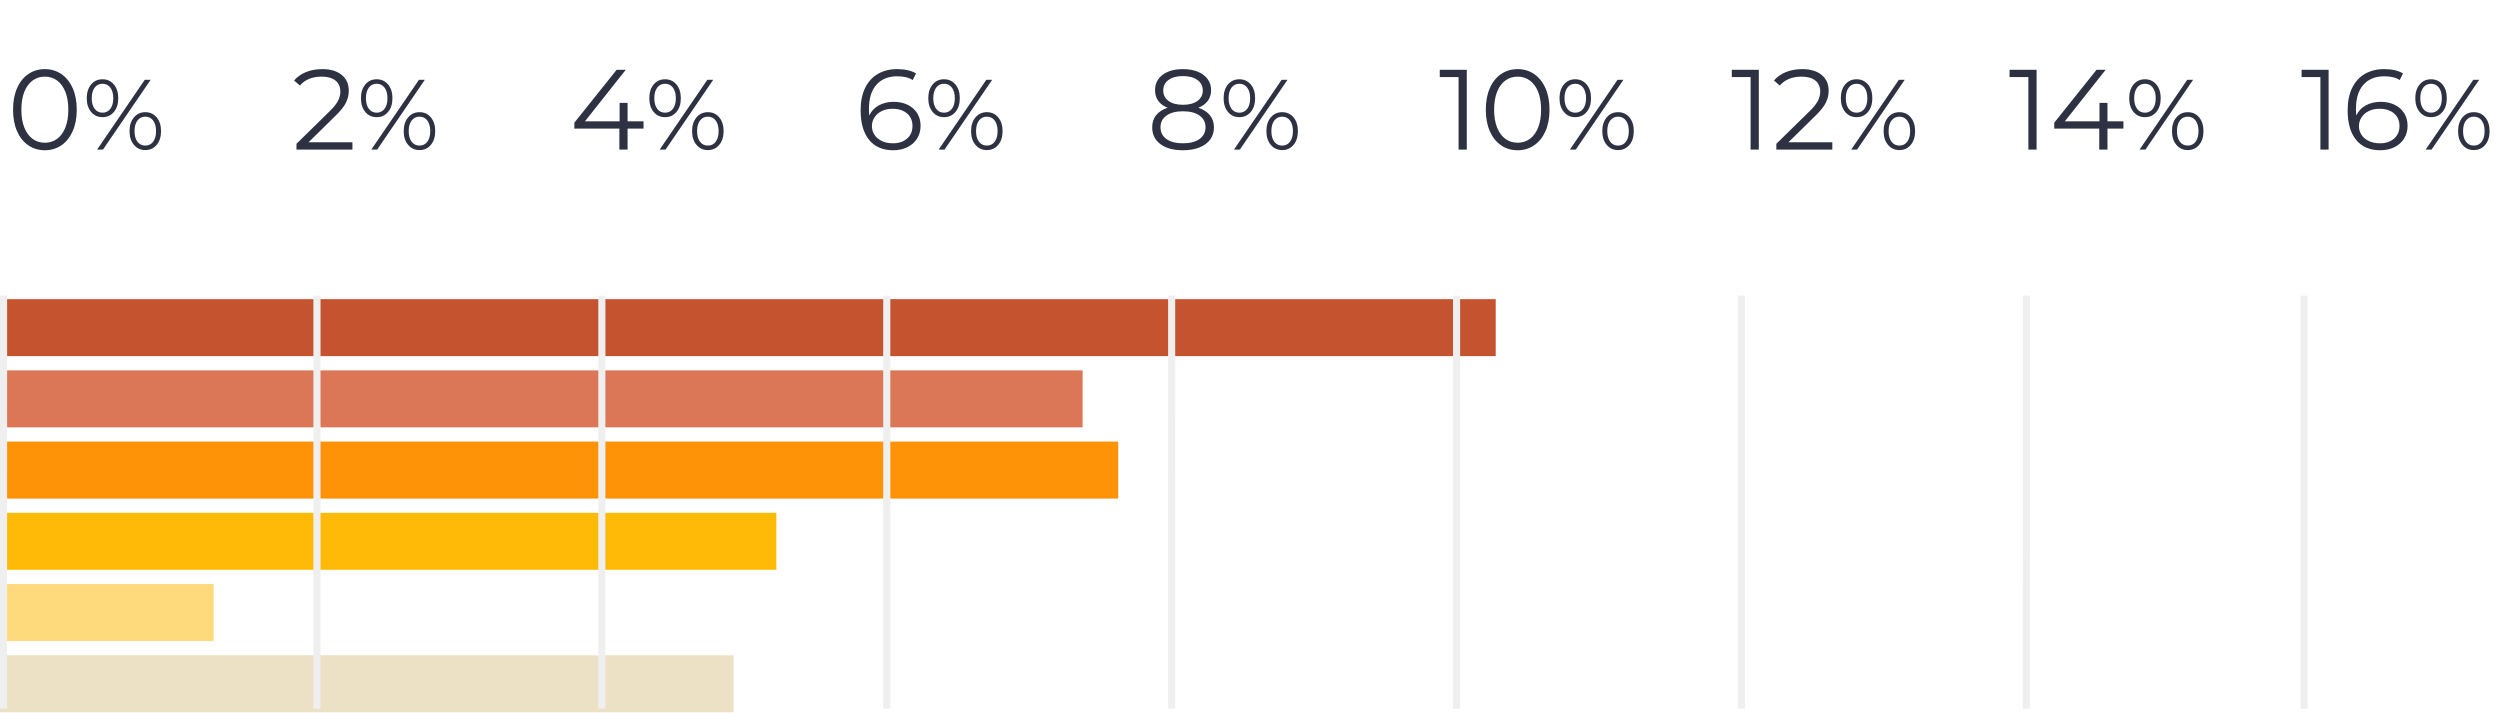
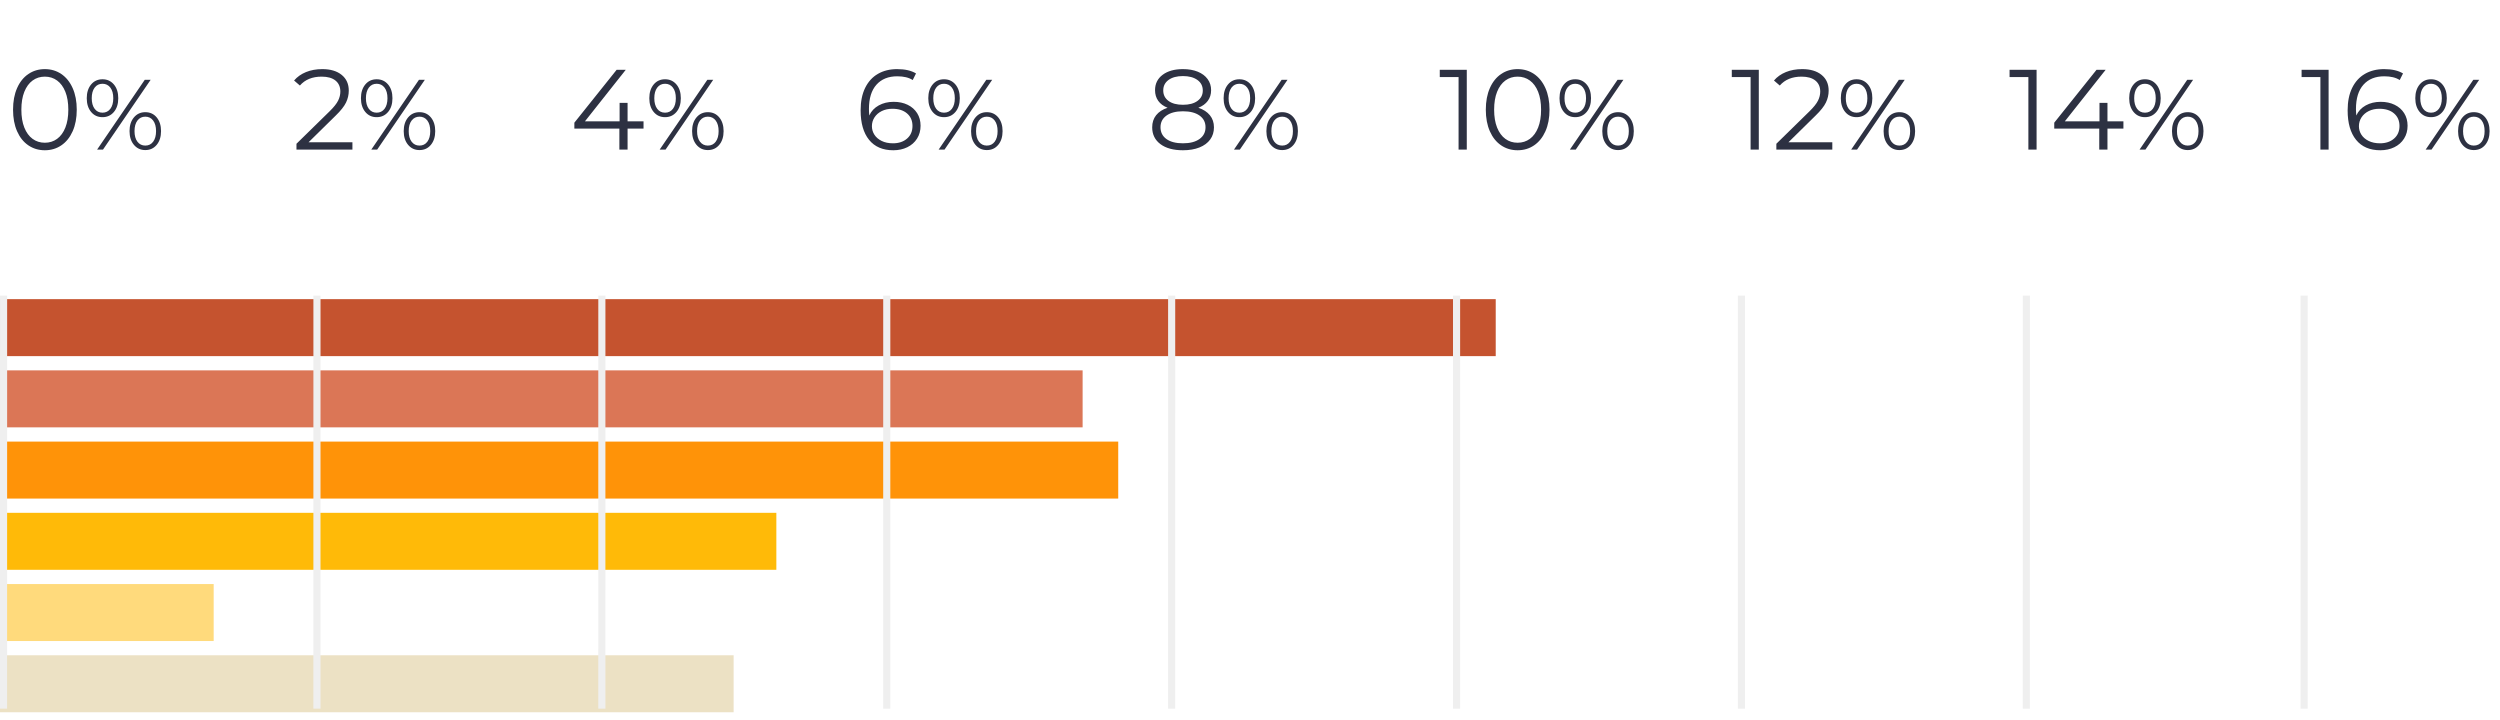
- <svg xmlns="http://www.w3.org/2000/svg" width="351px" height="100px" viewBox="0 0 351 100" version="1.1">
+ <svg xmlns="http://www.w3.org/2000/svg" width="351px" height="101px" viewBox="0 0 351 101" version="1.1">
  <g id="Home-&gt;-Chronology-&gt;-Timeline" stroke="none" stroke-width="1" fill="none" fill-rule="evenodd">
    <g id="Mobile/Timeline/School-years/Family-circumstances" transform="translate(-12, -8869)">
      <g id="Group-8" transform="translate(12, 8869)">
        <g id="Group-7" transform="translate(105, 71) rotate(-270) translate(-105, -71) translate(76, -34)">
          <rect id="Rectangle-Copy-20" fill="#C5532F" x="0" y="0" width="8" height="210" />
          <rect id="Rectangle-Copy-21" fill="#DB7656" x="10" y="58" width="8" height="152" />
          <rect id="Rectangle-Copy-22" fill="#FF9308" x="20" y="53" width="8" height="157" />
          <rect id="Rectangle-Copy-23" fill="#FFBA08" x="30" y="101" width="8" height="109" />
          <rect id="Rectangle-Copy-24" fill="#FFDA7C" x="40" y="180" width="8" height="30" />
          <rect id="Rectangle-Copy-25" fill="#ECE1C4" x="50" y="107" width="8" height="103" />
        </g>
        <path d="M6.296,21.096 C7.16,21.096 7.931,20.867 8.608,20.408 C9.285,19.949 9.816,19.291 10.2,18.432 C10.584,17.573 10.776,16.563 10.776,15.4 C10.776,14.237 10.584,13.227 10.2,12.368 C9.816,11.509 9.285,10.851 8.608,10.392 C7.931,9.933 7.16,9.704 6.296,9.704 C5.432,9.704 4.661,9.933 3.984,10.392 C3.307,10.851 2.779,11.509 2.4,12.368 C2.021,13.227 1.832,14.237 1.832,15.4 C1.832,16.563 2.021,17.573 2.4,18.432 C2.779,19.291 3.307,19.949 3.984,20.408 C4.661,20.867 5.432,21.096 6.296,21.096 Z M6.296,20.04 C5.645,20.04 5.072,19.859 4.576,19.496 C4.08,19.133 3.693,18.605 3.416,17.912 C3.139,17.219 3,16.381 3,15.4 C3,14.419 3.139,13.581 3.416,12.888 C3.693,12.195 4.08,11.667 4.576,11.304 C5.072,10.941 5.645,10.76 6.296,10.76 C6.947,10.76 7.52,10.941 8.016,11.304 C8.512,11.667 8.899,12.195 9.176,12.888 C9.453,13.581 9.592,14.419 9.592,15.4 C9.592,16.381 9.453,17.219 9.176,17.912 C8.899,18.605 8.512,19.133 8.016,19.496 C7.52,19.859 6.947,20.04 6.296,20.04 Z M14.392,16.45 C15.045,16.45 15.577,16.207 15.988,15.722 C16.399,15.237 16.604,14.593 16.604,13.79 C16.604,12.987 16.399,12.343 15.988,11.858 C15.577,11.373 15.045,11.13 14.392,11.13 C13.729,11.13 13.195,11.375 12.789,11.865 C12.383,12.355 12.18,12.997 12.18,13.79 C12.18,14.583 12.383,15.225 12.789,15.715 C13.195,16.205 13.729,16.45 14.392,16.45 Z M14.462,21 L21.154,11.2 L20.328,11.2 L13.636,21 L14.462,21 Z M14.392,15.82 C13.925,15.82 13.557,15.638 13.286,15.274 C13.015,14.91 12.88,14.415 12.88,13.79 C12.88,13.165 13.015,12.67 13.286,12.306 C13.557,11.942 13.925,11.76 14.392,11.76 C14.849,11.76 15.216,11.94 15.491,12.299 C15.766,12.658 15.904,13.155 15.904,13.79 C15.904,14.425 15.766,14.922 15.491,15.281 C15.216,15.64 14.849,15.82 14.392,15.82 Z M20.398,21.07 C21.061,21.07 21.595,20.825 22.001,20.335 C22.407,19.845 22.61,19.203 22.61,18.41 C22.61,17.617 22.407,16.975 22.001,16.485 C21.595,15.995 21.061,15.75 20.398,15.75 C19.745,15.75 19.213,15.995 18.802,16.485 C18.391,16.975 18.186,17.617 18.186,18.41 C18.186,19.203 18.391,19.845 18.802,20.335 C19.213,20.825 19.745,21.07 20.398,21.07 Z M20.398,20.44 C19.941,20.44 19.574,20.26 19.299,19.901 C19.024,19.542 18.886,19.045 18.886,18.41 C18.886,17.775 19.024,17.278 19.299,16.919 C19.574,16.56 19.941,16.38 20.398,16.38 C20.865,16.38 21.233,16.562 21.504,16.926 C21.775,17.29 21.91,17.785 21.91,18.41 C21.91,19.035 21.775,19.53 21.504,19.894 C21.233,20.258 20.865,20.44 20.398,20.44 Z" id="0%" fill="#2D3142" fill-rule="nonzero" />
        <path d="M49.48,21 L49.48,19.976 L43.32,19.976 L47.128,16.232 C47.843,15.539 48.328,14.925 48.584,14.392 C48.84,13.859 48.968,13.304 48.968,12.728 C48.968,11.789 48.635,11.051 47.968,10.512 C47.301,9.973 46.397,9.704 45.256,9.704 C44.403,9.704 43.637,9.843 42.96,10.12 C42.283,10.397 41.725,10.792 41.288,11.304 L41.288,11.304 L42.104,12.008 C42.829,11.176 43.848,10.76 45.16,10.76 C46.003,10.76 46.651,10.944 47.104,11.312 C47.557,11.68 47.784,12.195 47.784,12.856 C47.784,13.283 47.68,13.707 47.472,14.128 C47.264,14.549 46.867,15.048 46.28,15.624 L46.28,15.624 L41.624,20.184 L41.624,21 L49.48,21 Z M52.888,16.45 C53.541,16.45 54.073,16.207 54.484,15.722 C54.895,15.237 55.1,14.593 55.1,13.79 C55.1,12.987 54.895,12.343 54.484,11.858 C54.073,11.373 53.541,11.13 52.888,11.13 C52.225,11.13 51.691,11.375 51.285,11.865 C50.879,12.355 50.676,12.997 50.676,13.79 C50.676,14.583 50.879,15.225 51.285,15.715 C51.691,16.205 52.225,16.45 52.888,16.45 Z M52.958,21 L59.65,11.2 L58.824,11.2 L52.132,21 L52.958,21 Z M52.888,15.82 C52.421,15.82 52.053,15.638 51.782,15.274 C51.511,14.91 51.376,14.415 51.376,13.79 C51.376,13.165 51.511,12.67 51.782,12.306 C52.053,11.942 52.421,11.76 52.888,11.76 C53.345,11.76 53.712,11.94 53.987,12.299 C54.262,12.658 54.4,13.155 54.4,13.79 C54.4,14.425 54.262,14.922 53.987,15.281 C53.712,15.64 53.345,15.82 52.888,15.82 Z M58.894,21.07 C59.557,21.07 60.091,20.825 60.497,20.335 C60.903,19.845 61.106,19.203 61.106,18.41 C61.106,17.617 60.903,16.975 60.497,16.485 C60.091,15.995 59.557,15.75 58.894,15.75 C58.241,15.75 57.709,15.995 57.298,16.485 C56.887,16.975 56.682,17.617 56.682,18.41 C56.682,19.203 56.887,19.845 57.298,20.335 C57.709,20.825 58.241,21.07 58.894,21.07 Z M58.894,20.44 C58.437,20.44 58.07,20.26 57.795,19.901 C57.52,19.542 57.382,19.045 57.382,18.41 C57.382,17.775 57.52,17.278 57.795,16.919 C58.07,16.56 58.437,16.38 58.894,16.38 C59.361,16.38 59.729,16.562 60,16.926 C60.271,17.29 60.406,17.785 60.406,18.41 C60.406,19.035 60.271,19.53 60,19.894 C59.729,20.258 59.361,20.44 58.894,20.44 Z" id="2%" fill="#2D3142" fill-rule="nonzero" />
        <g id="Group-4-Copy-2" transform="translate(0, 42)" fill="#EFEFEF" fill-rule="nonzero">
          <polygon id="Line-Copy-15" points="0.002 -0.5 1.002 -0.5 0.998 57.498 -0.002 57.498" />
          <polygon id="Line-Copy-24" points="44.002 -0.5 45.002 -0.5 44.998 57.498 43.998 57.498" />
          <polygon id="Line-Copy-25" points="84.002 -0.5 85.002 -0.5 84.998 57.498 83.998 57.498" />
          <polygon id="Line-Copy-26" points="124.002 -0.5 125.002 -0.5 124.998 57.498 123.998 57.498" />
          <polygon id="Line-Copy-27" points="164.002 -0.5 165.002 -0.5 164.998 57.498 163.998 57.498" />
          <polygon id="Line-Copy-28" points="204.002 -0.5 205.002 -0.5 204.998 57.498 203.998 57.498" />
          <polygon id="Line-Copy-29" points="244.002 -0.5 245.002 -0.5 244.998 57.498 243.998 57.498" />
          <polygon id="Line-Copy-30" points="284.002 -0.5 285.002 -0.5 284.998 57.498 283.998 57.498" />
          <polygon id="Line-Copy-31" points="323.002 -0.5 324.002 -0.5 323.998 57.498 322.998 57.498" />
        </g>
        <path d="M166.088,21.096 C166.973,21.096 167.744,20.965 168.4,20.704 C169.056,20.443 169.56,20.069 169.912,19.584 C170.264,19.099 170.44,18.531 170.44,17.88 C170.44,17.219 170.251,16.653 169.872,16.184 C169.493,15.715 168.952,15.363 168.248,15.128 C168.824,14.904 169.267,14.581 169.576,14.16 C169.885,13.739 170.04,13.24 170.04,12.664 C170.04,12.067 169.875,11.544 169.544,11.096 C169.213,10.648 168.752,10.304 168.16,10.064 C167.568,9.824 166.877,9.704 166.088,9.704 C164.893,9.704 163.941,9.971 163.232,10.504 C162.523,11.037 162.168,11.757 162.168,12.664 C162.168,13.24 162.317,13.739 162.616,14.16 C162.915,14.581 163.352,14.904 163.928,15.128 C163.224,15.363 162.688,15.712 162.32,16.176 C161.952,16.64 161.768,17.208 161.768,17.88 C161.768,18.872 162.152,19.656 162.92,20.232 C163.688,20.808 164.744,21.096 166.088,21.096 Z M166.088,14.712 C165.224,14.712 164.547,14.531 164.056,14.168 C163.565,13.805 163.32,13.315 163.32,12.696 C163.32,12.077 163.568,11.587 164.064,11.224 C164.56,10.861 165.235,10.68 166.088,10.68 C166.931,10.68 167.605,10.861 168.112,11.224 C168.619,11.587 168.872,12.083 168.872,12.712 C168.872,13.32 168.624,13.805 168.128,14.168 C167.632,14.531 166.952,14.712 166.088,14.712 Z M166.088,20.12 C165.096,20.12 164.323,19.92 163.768,19.52 C163.213,19.12 162.936,18.568 162.936,17.864 C162.936,17.171 163.216,16.624 163.776,16.224 C164.336,15.824 165.107,15.624 166.088,15.624 C167.08,15.624 167.856,15.824 168.416,16.224 C168.976,16.624 169.256,17.171 169.256,17.864 C169.256,18.557 168.976,19.107 168.416,19.512 C167.856,19.917 167.08,20.12 166.088,20.12 Z M174.008,16.45 C174.661,16.45 175.193,16.207 175.604,15.722 C176.015,15.237 176.22,14.593 176.22,13.79 C176.22,12.987 176.015,12.343 175.604,11.858 C175.193,11.373 174.661,11.13 174.008,11.13 C173.345,11.13 172.811,11.375 172.405,11.865 C171.999,12.355 171.796,12.997 171.796,13.79 C171.796,14.583 171.999,15.225 172.405,15.715 C172.811,16.205 173.345,16.45 174.008,16.45 Z M174.078,21 L180.77,11.2 L179.944,11.2 L173.252,21 L174.078,21 Z M174.008,15.82 C173.541,15.82 173.173,15.638 172.902,15.274 C172.631,14.91 172.496,14.415 172.496,13.79 C172.496,13.165 172.631,12.67 172.902,12.306 C173.173,11.942 173.541,11.76 174.008,11.76 C174.465,11.76 174.832,11.94 175.107,12.299 C175.382,12.658 175.52,13.155 175.52,13.79 C175.52,14.425 175.382,14.922 175.107,15.281 C174.832,15.64 174.465,15.82 174.008,15.82 Z M180.014,21.07 C180.677,21.07 181.211,20.825 181.617,20.335 C182.023,19.845 182.226,19.203 182.226,18.41 C182.226,17.617 182.023,16.975 181.617,16.485 C181.211,15.995 180.677,15.75 180.014,15.75 C179.361,15.75 178.829,15.995 178.418,16.485 C178.007,16.975 177.802,17.617 177.802,18.41 C177.802,19.203 178.007,19.845 178.418,20.335 C178.829,20.825 179.361,21.07 180.014,21.07 Z M180.014,20.44 C179.557,20.44 179.19,20.26 178.915,19.901 C178.64,19.542 178.502,19.045 178.502,18.41 C178.502,17.775 178.64,17.278 178.915,16.919 C179.19,16.56 179.557,16.38 180.014,16.38 C180.481,16.38 180.849,16.562 181.12,16.926 C181.391,17.29 181.526,17.785 181.526,18.41 C181.526,19.035 181.391,19.53 181.12,19.894 C180.849,20.258 180.481,20.44 180.014,20.44 Z" id="8%" fill="#2D3142" fill-rule="nonzero" />
        <path d="M205.936,21 L205.936,9.8 L202.144,9.8 L202.144,10.824 L204.784,10.824 L204.784,21 L205.936,21 Z M213.072,21.096 C213.936,21.096 214.707,20.867 215.384,20.408 C216.061,19.949 216.592,19.291 216.976,18.432 C217.36,17.573 217.552,16.563 217.552,15.4 C217.552,14.237 217.36,13.227 216.976,12.368 C216.592,11.509 216.061,10.851 215.384,10.392 C214.707,9.933 213.936,9.704 213.072,9.704 C212.208,9.704 211.437,9.933 210.76,10.392 C210.083,10.851 209.555,11.509 209.176,12.368 C208.797,13.227 208.608,14.237 208.608,15.4 C208.608,16.563 208.797,17.573 209.176,18.432 C209.555,19.291 210.083,19.949 210.76,20.408 C211.437,20.867 212.208,21.096 213.072,21.096 Z M213.072,20.04 C212.421,20.04 211.848,19.859 211.352,19.496 C210.856,19.133 210.469,18.605 210.192,17.912 C209.915,17.219 209.776,16.381 209.776,15.4 C209.776,14.419 209.915,13.581 210.192,12.888 C210.469,12.195 210.856,11.667 211.352,11.304 C211.848,10.941 212.421,10.76 213.072,10.76 C213.723,10.76 214.296,10.941 214.792,11.304 C215.288,11.667 215.675,12.195 215.952,12.888 C216.229,13.581 216.368,14.419 216.368,15.4 C216.368,16.381 216.229,17.219 215.952,17.912 C215.675,18.605 215.288,19.133 214.792,19.496 C214.296,19.859 213.723,20.04 213.072,20.04 Z M221.168,16.45 C221.821,16.45 222.353,16.207 222.764,15.722 C223.175,15.237 223.38,14.593 223.38,13.79 C223.38,12.987 223.175,12.343 222.764,11.858 C222.353,11.373 221.821,11.13 221.168,11.13 C220.505,11.13 219.971,11.375 219.565,11.865 C219.159,12.355 218.956,12.997 218.956,13.79 C218.956,14.583 219.159,15.225 219.565,15.715 C219.971,16.205 220.505,16.45 221.168,16.45 Z M221.238,21 L227.93,11.2 L227.104,11.2 L220.412,21 L221.238,21 Z M221.168,15.82 C220.701,15.82 220.333,15.638 220.062,15.274 C219.791,14.91 219.656,14.415 219.656,13.79 C219.656,13.165 219.791,12.67 220.062,12.306 C220.333,11.942 220.701,11.76 221.168,11.76 C221.625,11.76 221.992,11.94 222.267,12.299 C222.542,12.658 222.68,13.155 222.68,13.79 C222.68,14.425 222.542,14.922 222.267,15.281 C221.992,15.64 221.625,15.82 221.168,15.82 Z M227.174,21.07 C227.837,21.07 228.371,20.825 228.777,20.335 C229.183,19.845 229.386,19.203 229.386,18.41 C229.386,17.617 229.183,16.975 228.777,16.485 C228.371,15.995 227.837,15.75 227.174,15.75 C226.521,15.75 225.989,15.995 225.578,16.485 C225.167,16.975 224.962,17.617 224.962,18.41 C224.962,19.203 225.167,19.845 225.578,20.335 C225.989,20.825 226.521,21.07 227.174,21.07 Z M227.174,20.44 C226.717,20.44 226.35,20.26 226.075,19.901 C225.8,19.542 225.662,19.045 225.662,18.41 C225.662,17.775 225.8,17.278 226.075,16.919 C226.35,16.56 226.717,16.38 227.174,16.38 C227.641,16.38 228.009,16.562 228.28,16.926 C228.551,17.29 228.686,17.785 228.686,18.41 C228.686,19.035 228.551,19.53 228.28,19.894 C228.009,20.258 227.641,20.44 227.174,20.44 Z" id="10%" fill="#2D3142" fill-rule="nonzero" />
        <path d="M125.424,21.096 C126.149,21.096 126.803,20.955 127.384,20.672 C127.965,20.389 128.421,19.987 128.752,19.464 C129.083,18.941 129.248,18.339 129.248,17.656 C129.248,16.984 129.088,16.395 128.768,15.888 C128.448,15.381 128.003,14.989 127.432,14.712 C126.861,14.435 126.208,14.296 125.472,14.296 C124.683,14.296 123.984,14.464 123.376,14.8 C122.768,15.136 122.325,15.608 122.048,16.216 C122.016,15.875 122,15.571 122,15.304 C122,13.811 122.352,12.672 123.056,11.888 C123.76,11.104 124.731,10.712 125.968,10.712 C126.885,10.712 127.611,10.888 128.144,11.24 L128.144,11.24 L128.608,10.312 C127.947,9.907 127.061,9.704 125.952,9.704 C124.928,9.704 124.032,9.925 123.264,10.368 C122.496,10.811 121.899,11.464 121.472,12.328 C121.045,13.192 120.832,14.248 120.832,15.496 C120.832,17.277 121.227,18.656 122.016,19.632 C122.805,20.608 123.941,21.096 125.424,21.096 Z M125.376,20.12 C124.757,20.12 124.224,20.008 123.776,19.784 C123.328,19.56 122.989,19.267 122.76,18.904 C122.531,18.541 122.416,18.147 122.416,17.72 C122.416,17.261 122.539,16.845 122.784,16.472 C123.029,16.099 123.368,15.805 123.8,15.592 C124.232,15.379 124.731,15.272 125.296,15.272 C126.16,15.272 126.845,15.491 127.352,15.928 C127.859,16.365 128.112,16.952 128.112,17.688 C128.112,18.424 127.859,19.013 127.352,19.456 C126.845,19.899 126.187,20.12 125.376,20.12 Z M132.544,16.45 C133.197,16.45 133.729,16.207 134.14,15.722 C134.551,15.237 134.756,14.593 134.756,13.79 C134.756,12.987 134.551,12.343 134.14,11.858 C133.729,11.373 133.197,11.13 132.544,11.13 C131.881,11.13 131.347,11.375 130.941,11.865 C130.535,12.355 130.332,12.997 130.332,13.79 C130.332,14.583 130.535,15.225 130.941,15.715 C131.347,16.205 131.881,16.45 132.544,16.45 Z M132.614,21 L139.306,11.2 L138.48,11.2 L131.788,21 L132.614,21 Z M132.544,15.82 C132.077,15.82 131.709,15.638 131.438,15.274 C131.167,14.91 131.032,14.415 131.032,13.79 C131.032,13.165 131.167,12.67 131.438,12.306 C131.709,11.942 132.077,11.76 132.544,11.76 C133.001,11.76 133.368,11.94 133.643,12.299 C133.918,12.658 134.056,13.155 134.056,13.79 C134.056,14.425 133.918,14.922 133.643,15.281 C133.368,15.64 133.001,15.82 132.544,15.82 Z M138.55,21.07 C139.213,21.07 139.747,20.825 140.153,20.335 C140.559,19.845 140.762,19.203 140.762,18.41 C140.762,17.617 140.559,16.975 140.153,16.485 C139.747,15.995 139.213,15.75 138.55,15.75 C137.897,15.75 137.365,15.995 136.954,16.485 C136.543,16.975 136.338,17.617 136.338,18.41 C136.338,19.203 136.543,19.845 136.954,20.335 C137.365,20.825 137.897,21.07 138.55,21.07 Z M138.55,20.44 C138.093,20.44 137.726,20.26 137.451,19.901 C137.176,19.542 137.038,19.045 137.038,18.41 C137.038,17.775 137.176,17.278 137.451,16.919 C137.726,16.56 138.093,16.38 138.55,16.38 C139.017,16.38 139.385,16.562 139.656,16.926 C139.927,17.29 140.062,17.785 140.062,18.41 C140.062,19.035 139.927,19.53 139.656,19.894 C139.385,20.258 139.017,20.44 138.55,20.44 Z" id="6%" fill="#2D3142" fill-rule="nonzero" />
        <path d="M88.112,21 L88.112,18.056 L90.352,18.056 L90.352,17.032 L88.112,17.032 L88.112,14.44 L86.992,14.44 L86.992,17.032 L82.128,17.032 L87.856,9.8 L86.576,9.8 L80.64,17.224 L80.64,18.056 L86.96,18.056 L86.96,21 L88.112,21 Z M93.376,16.45 C94.029,16.45 94.561,16.207 94.972,15.722 C95.383,15.237 95.588,14.593 95.588,13.79 C95.588,12.987 95.383,12.343 94.972,11.858 C94.561,11.373 94.029,11.13 93.376,11.13 C92.713,11.13 92.179,11.375 91.773,11.865 C91.367,12.355 91.164,12.997 91.164,13.79 C91.164,14.583 91.367,15.225 91.773,15.715 C92.179,16.205 92.713,16.45 93.376,16.45 Z M93.446,21 L100.138,11.2 L99.312,11.2 L92.62,21 L93.446,21 Z M93.376,15.82 C92.909,15.82 92.541,15.638 92.27,15.274 C91.999,14.91 91.864,14.415 91.864,13.79 C91.864,13.165 91.999,12.67 92.27,12.306 C92.541,11.942 92.909,11.76 93.376,11.76 C93.833,11.76 94.2,11.94 94.475,12.299 C94.75,12.658 94.888,13.155 94.888,13.79 C94.888,14.425 94.75,14.922 94.475,15.281 C94.2,15.64 93.833,15.82 93.376,15.82 Z M99.382,21.07 C100.045,21.07 100.579,20.825 100.985,20.335 C101.391,19.845 101.594,19.203 101.594,18.41 C101.594,17.617 101.391,16.975 100.985,16.485 C100.579,15.995 100.045,15.75 99.382,15.75 C98.729,15.75 98.197,15.995 97.786,16.485 C97.375,16.975 97.17,17.617 97.17,18.41 C97.17,19.203 97.375,19.845 97.786,20.335 C98.197,20.825 98.729,21.07 99.382,21.07 Z M99.382,20.44 C98.925,20.44 98.558,20.26 98.283,19.901 C98.008,19.542 97.87,19.045 97.87,18.41 C97.87,17.775 98.008,17.278 98.283,16.919 C98.558,16.56 98.925,16.38 99.382,16.38 C99.849,16.38 100.217,16.562 100.488,16.926 C100.759,17.29 100.894,17.785 100.894,18.41 C100.894,19.035 100.759,19.53 100.488,19.894 C100.217,20.258 99.849,20.44 99.382,20.44 Z" id="4%" fill="#2D3142" fill-rule="nonzero" />
        <path d="M326.936,21 L326.936,9.8 L323.144,9.8 L323.144,10.824 L325.784,10.824 L325.784,21 L326.936,21 Z M334.2,21.096 C334.925,21.096 335.579,20.955 336.16,20.672 C336.741,20.389 337.197,19.987 337.528,19.464 C337.859,18.941 338.024,18.339 338.024,17.656 C338.024,16.984 337.864,16.395 337.544,15.888 C337.224,15.381 336.779,14.989 336.208,14.712 C335.637,14.435 334.984,14.296 334.248,14.296 C333.459,14.296 332.76,14.464 332.152,14.8 C331.544,15.136 331.101,15.608 330.824,16.216 C330.792,15.875 330.776,15.571 330.776,15.304 C330.776,13.811 331.128,12.672 331.832,11.888 C332.536,11.104 333.507,10.712 334.744,10.712 C335.661,10.712 336.387,10.888 336.92,11.24 L336.92,11.24 L337.384,10.312 C336.723,9.907 335.837,9.704 334.728,9.704 C333.704,9.704 332.808,9.925 332.04,10.368 C331.272,10.811 330.675,11.464 330.248,12.328 C329.821,13.192 329.608,14.248 329.608,15.496 C329.608,17.277 330.003,18.656 330.792,19.632 C331.581,20.608 332.717,21.096 334.2,21.096 Z M334.152,20.12 C333.533,20.12 333,20.008 332.552,19.784 C332.104,19.56 331.765,19.267 331.536,18.904 C331.307,18.541 331.192,18.147 331.192,17.72 C331.192,17.261 331.315,16.845 331.56,16.472 C331.805,16.099 332.144,15.805 332.576,15.592 C333.008,15.379 333.507,15.272 334.072,15.272 C334.936,15.272 335.621,15.491 336.128,15.928 C336.635,16.365 336.888,16.952 336.888,17.688 C336.888,18.424 336.635,19.013 336.128,19.456 C335.621,19.899 334.963,20.12 334.152,20.12 Z M341.32,16.45 C341.973,16.45 342.505,16.207 342.916,15.722 C343.327,15.237 343.532,14.593 343.532,13.79 C343.532,12.987 343.327,12.343 342.916,11.858 C342.505,11.373 341.973,11.13 341.32,11.13 C340.657,11.13 340.123,11.375 339.717,11.865 C339.311,12.355 339.108,12.997 339.108,13.79 C339.108,14.583 339.311,15.225 339.717,15.715 C340.123,16.205 340.657,16.45 341.32,16.45 Z M341.39,21 L348.082,11.2 L347.256,11.2 L340.564,21 L341.39,21 Z M341.32,15.82 C340.853,15.82 340.485,15.638 340.214,15.274 C339.943,14.91 339.808,14.415 339.808,13.79 C339.808,13.165 339.943,12.67 340.214,12.306 C340.485,11.942 340.853,11.76 341.32,11.76 C341.777,11.76 342.144,11.94 342.419,12.299 C342.694,12.658 342.832,13.155 342.832,13.79 C342.832,14.425 342.694,14.922 342.419,15.281 C342.144,15.64 341.777,15.82 341.32,15.82 Z M347.326,21.07 C347.989,21.07 348.523,20.825 348.929,20.335 C349.335,19.845 349.538,19.203 349.538,18.41 C349.538,17.617 349.335,16.975 348.929,16.485 C348.523,15.995 347.989,15.75 347.326,15.75 C346.673,15.75 346.141,15.995 345.73,16.485 C345.319,16.975 345.114,17.617 345.114,18.41 C345.114,19.203 345.319,19.845 345.73,20.335 C346.141,20.825 346.673,21.07 347.326,21.07 Z M347.326,20.44 C346.869,20.44 346.502,20.26 346.227,19.901 C345.952,19.542 345.814,19.045 345.814,18.41 C345.814,17.775 345.952,17.278 346.227,16.919 C346.502,16.56 346.869,16.38 347.326,16.38 C347.793,16.38 348.161,16.562 348.432,16.926 C348.703,17.29 348.838,17.785 348.838,18.41 C348.838,19.035 348.703,19.53 348.432,19.894 C348.161,20.258 347.793,20.44 347.326,20.44 Z" id="16%" fill="#2D3142" fill-rule="nonzero" />
        <path d="M285.936,21 L285.936,9.8 L282.144,9.8 L282.144,10.824 L284.784,10.824 L284.784,21 L285.936,21 Z M295.888,21 L295.888,18.056 L298.128,18.056 L298.128,17.032 L295.888,17.032 L295.888,14.44 L294.768,14.44 L294.768,17.032 L289.904,17.032 L295.632,9.8 L294.352,9.8 L288.416,17.224 L288.416,18.056 L294.736,18.056 L294.736,21 L295.888,21 Z M301.152,16.45 C301.805,16.45 302.337,16.207 302.748,15.722 C303.159,15.237 303.364,14.593 303.364,13.79 C303.364,12.987 303.159,12.343 302.748,11.858 C302.337,11.373 301.805,11.13 301.152,11.13 C300.489,11.13 299.955,11.375 299.549,11.865 C299.143,12.355 298.94,12.997 298.94,13.79 C298.94,14.583 299.143,15.225 299.549,15.715 C299.955,16.205 300.489,16.45 301.152,16.45 Z M301.222,21 L307.914,11.2 L307.088,11.2 L300.396,21 L301.222,21 Z M301.152,15.82 C300.685,15.82 300.317,15.638 300.046,15.274 C299.775,14.91 299.64,14.415 299.64,13.79 C299.64,13.165 299.775,12.67 300.046,12.306 C300.317,11.942 300.685,11.76 301.152,11.76 C301.609,11.76 301.976,11.94 302.251,12.299 C302.526,12.658 302.664,13.155 302.664,13.79 C302.664,14.425 302.526,14.922 302.251,15.281 C301.976,15.64 301.609,15.82 301.152,15.82 Z M307.158,21.07 C307.821,21.07 308.355,20.825 308.761,20.335 C309.167,19.845 309.37,19.203 309.37,18.41 C309.37,17.617 309.167,16.975 308.761,16.485 C308.355,15.995 307.821,15.75 307.158,15.75 C306.505,15.75 305.973,15.995 305.562,16.485 C305.151,16.975 304.946,17.617 304.946,18.41 C304.946,19.203 305.151,19.845 305.562,20.335 C305.973,20.825 306.505,21.07 307.158,21.07 Z M307.158,20.44 C306.701,20.44 306.334,20.26 306.059,19.901 C305.784,19.542 305.646,19.045 305.646,18.41 C305.646,17.775 305.784,17.278 306.059,16.919 C306.334,16.56 306.701,16.38 307.158,16.38 C307.625,16.38 307.993,16.562 308.264,16.926 C308.535,17.29 308.67,17.785 308.67,18.41 C308.67,19.035 308.535,19.53 308.264,19.894 C307.993,20.258 307.625,20.44 307.158,20.44 Z" id="14%" fill="#2D3142" fill-rule="nonzero" />
        <path d="M246.936,21 L246.936,9.8 L243.144,9.8 L243.144,10.824 L245.784,10.824 L245.784,21 L246.936,21 Z M257.256,21 L257.256,19.976 L251.096,19.976 L254.904,16.232 C255.619,15.539 256.104,14.925 256.36,14.392 C256.616,13.859 256.744,13.304 256.744,12.728 C256.744,11.789 256.411,11.051 255.744,10.512 C255.077,9.973 254.173,9.704 253.032,9.704 C252.179,9.704 251.413,9.843 250.736,10.12 C250.059,10.397 249.501,10.792 249.064,11.304 L249.064,11.304 L249.88,12.008 C250.605,11.176 251.624,10.76 252.936,10.76 C253.779,10.76 254.427,10.944 254.88,11.312 C255.333,11.68 255.56,12.195 255.56,12.856 C255.56,13.283 255.456,13.707 255.248,14.128 C255.04,14.549 254.643,15.048 254.056,15.624 L254.056,15.624 L249.4,20.184 L249.4,21 L257.256,21 Z M260.664,16.45 C261.317,16.45 261.849,16.207 262.26,15.722 C262.671,15.237 262.876,14.593 262.876,13.79 C262.876,12.987 262.671,12.343 262.26,11.858 C261.849,11.373 261.317,11.13 260.664,11.13 C260.001,11.13 259.467,11.375 259.061,11.865 C258.655,12.355 258.452,12.997 258.452,13.79 C258.452,14.583 258.655,15.225 259.061,15.715 C259.467,16.205 260.001,16.45 260.664,16.45 Z M260.734,21 L267.426,11.2 L266.6,11.2 L259.908,21 L260.734,21 Z M260.664,15.82 C260.197,15.82 259.829,15.638 259.558,15.274 C259.287,14.91 259.152,14.415 259.152,13.79 C259.152,13.165 259.287,12.67 259.558,12.306 C259.829,11.942 260.197,11.76 260.664,11.76 C261.121,11.76 261.488,11.94 261.763,12.299 C262.038,12.658 262.176,13.155 262.176,13.79 C262.176,14.425 262.038,14.922 261.763,15.281 C261.488,15.64 261.121,15.82 260.664,15.82 Z M266.67,21.07 C267.333,21.07 267.867,20.825 268.273,20.335 C268.679,19.845 268.882,19.203 268.882,18.41 C268.882,17.617 268.679,16.975 268.273,16.485 C267.867,15.995 267.333,15.75 266.67,15.75 C266.017,15.75 265.485,15.995 265.074,16.485 C264.663,16.975 264.458,17.617 264.458,18.41 C264.458,19.203 264.663,19.845 265.074,20.335 C265.485,20.825 266.017,21.07 266.67,21.07 Z M266.67,20.44 C266.213,20.44 265.846,20.26 265.571,19.901 C265.296,19.542 265.158,19.045 265.158,18.41 C265.158,17.775 265.296,17.278 265.571,16.919 C265.846,16.56 266.213,16.38 266.67,16.38 C267.137,16.38 267.505,16.562 267.776,16.926 C268.047,17.29 268.182,17.785 268.182,18.41 C268.182,19.035 268.047,19.53 267.776,19.894 C267.505,20.258 267.137,20.44 266.67,20.44 Z" id="12%" fill="#2D3142" fill-rule="nonzero" />
      </g>
    </g>
  </g>
</svg>
